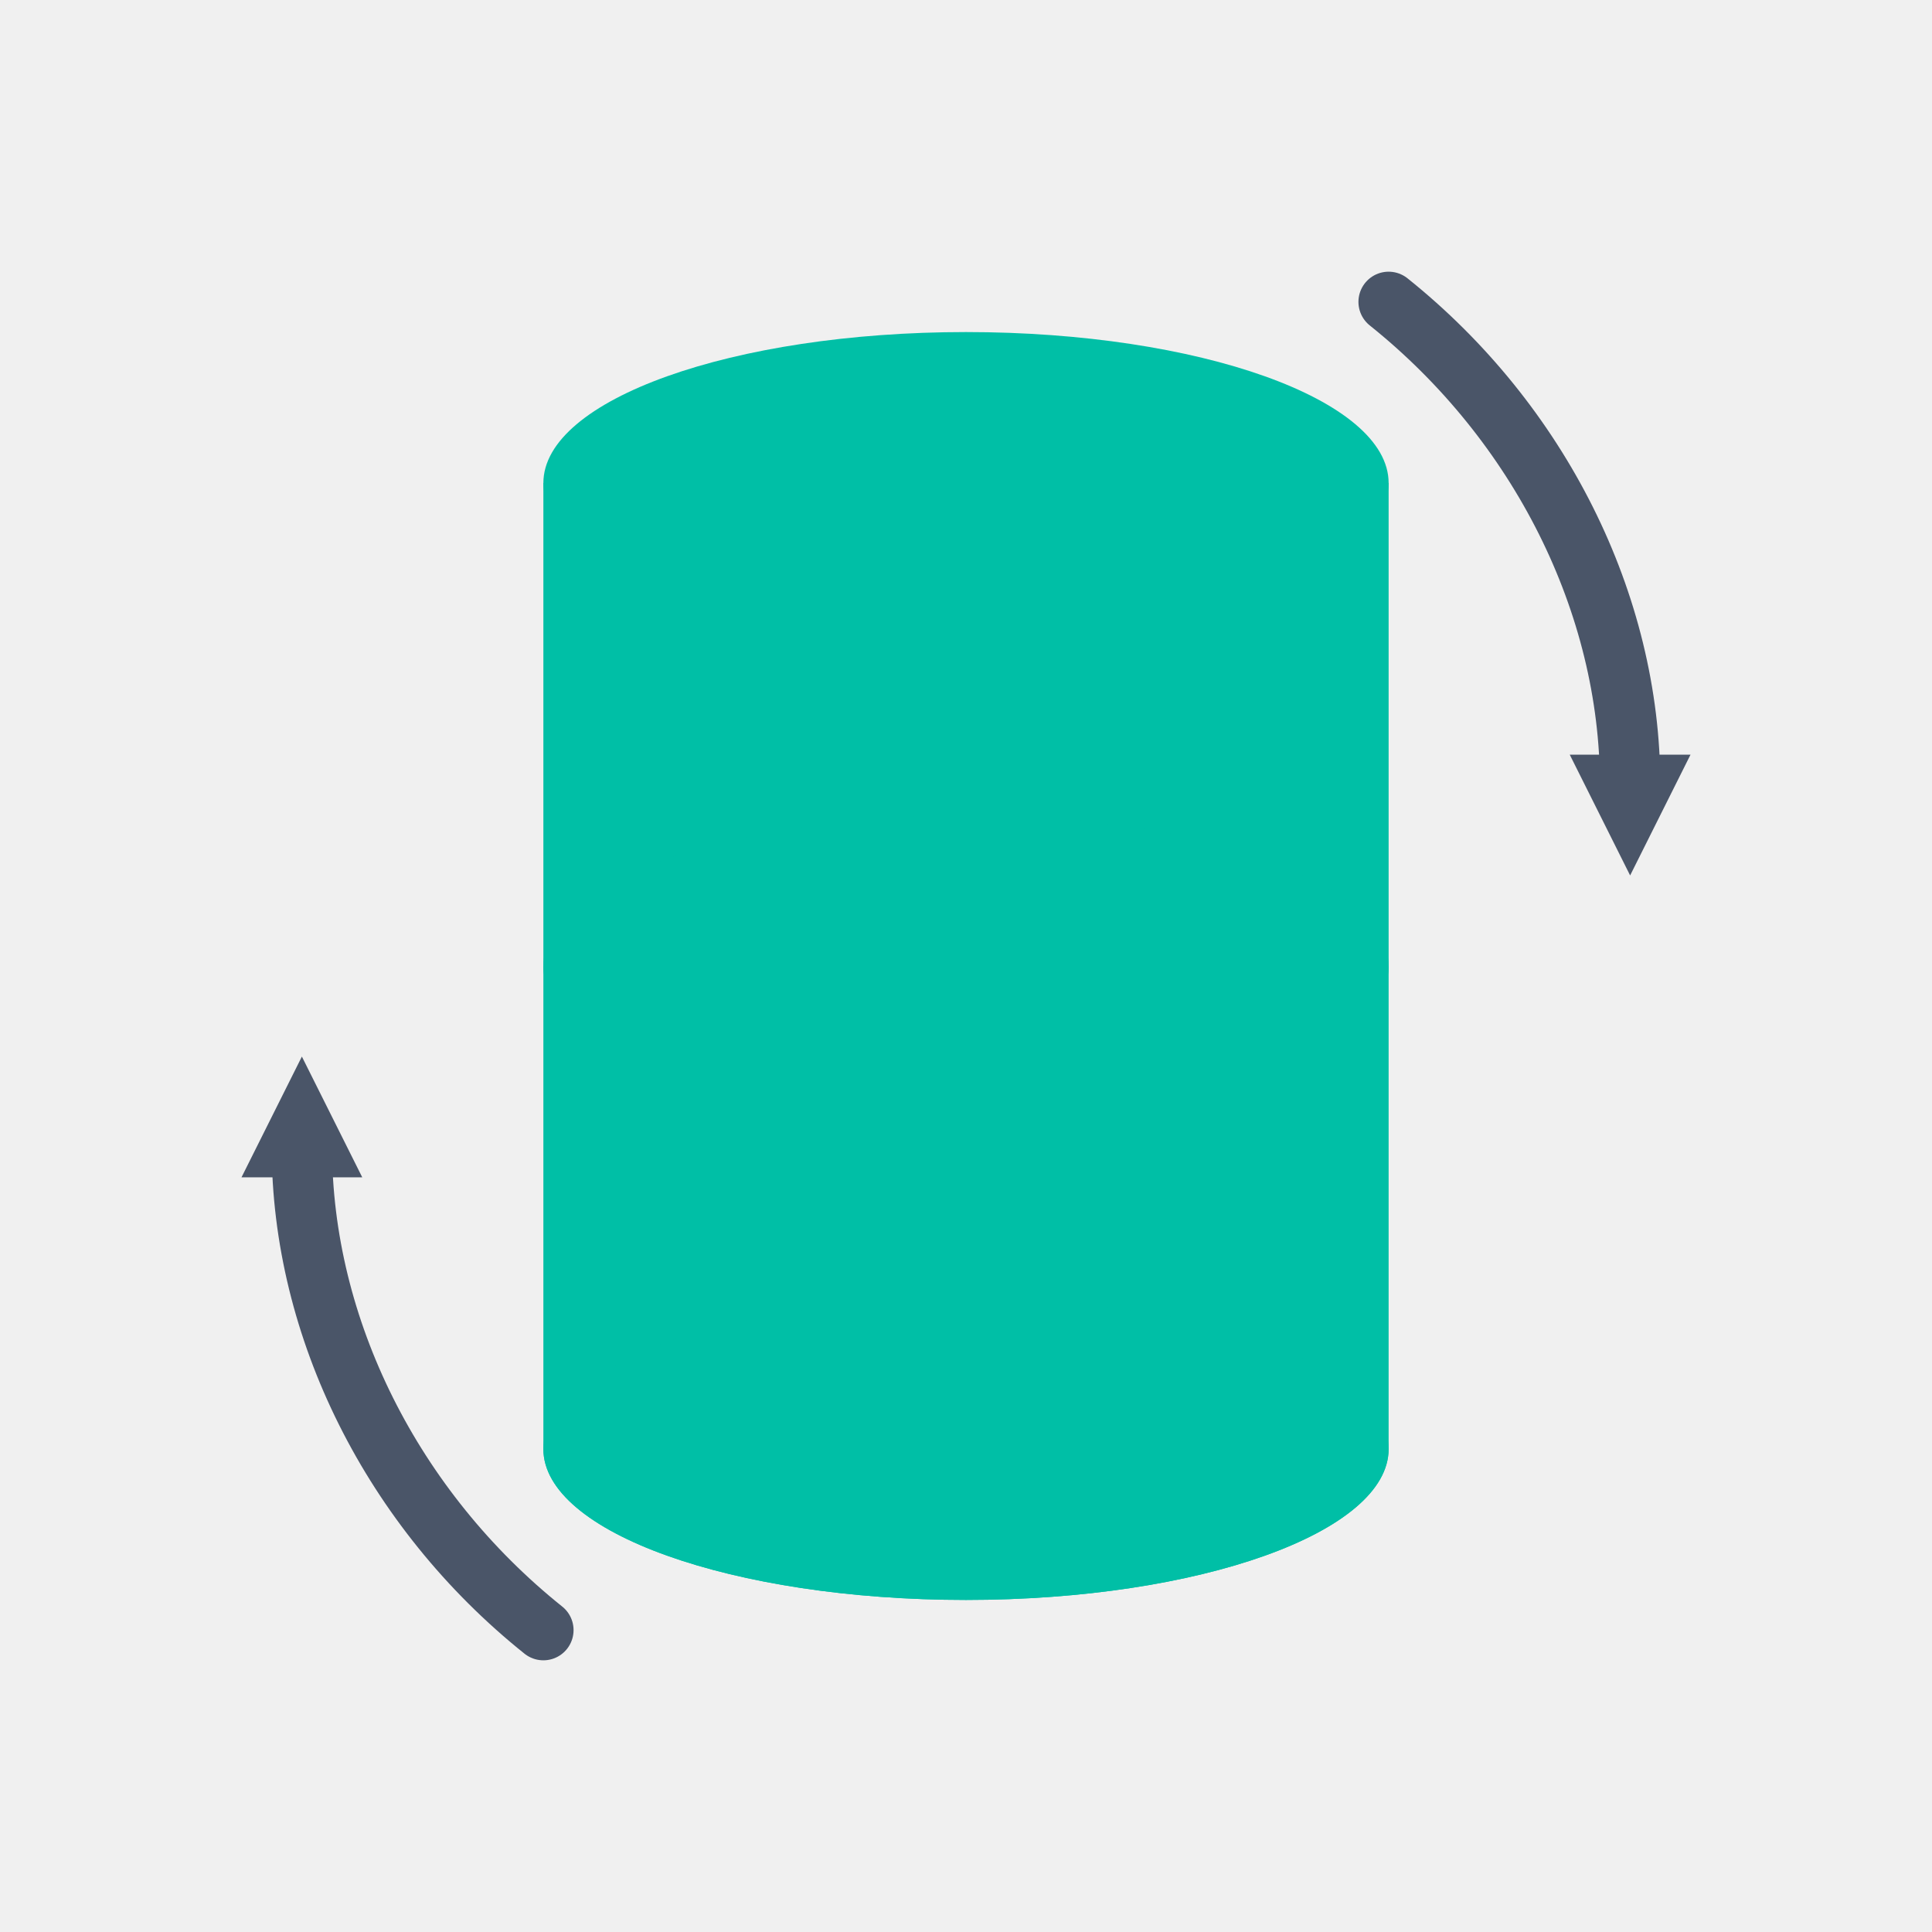
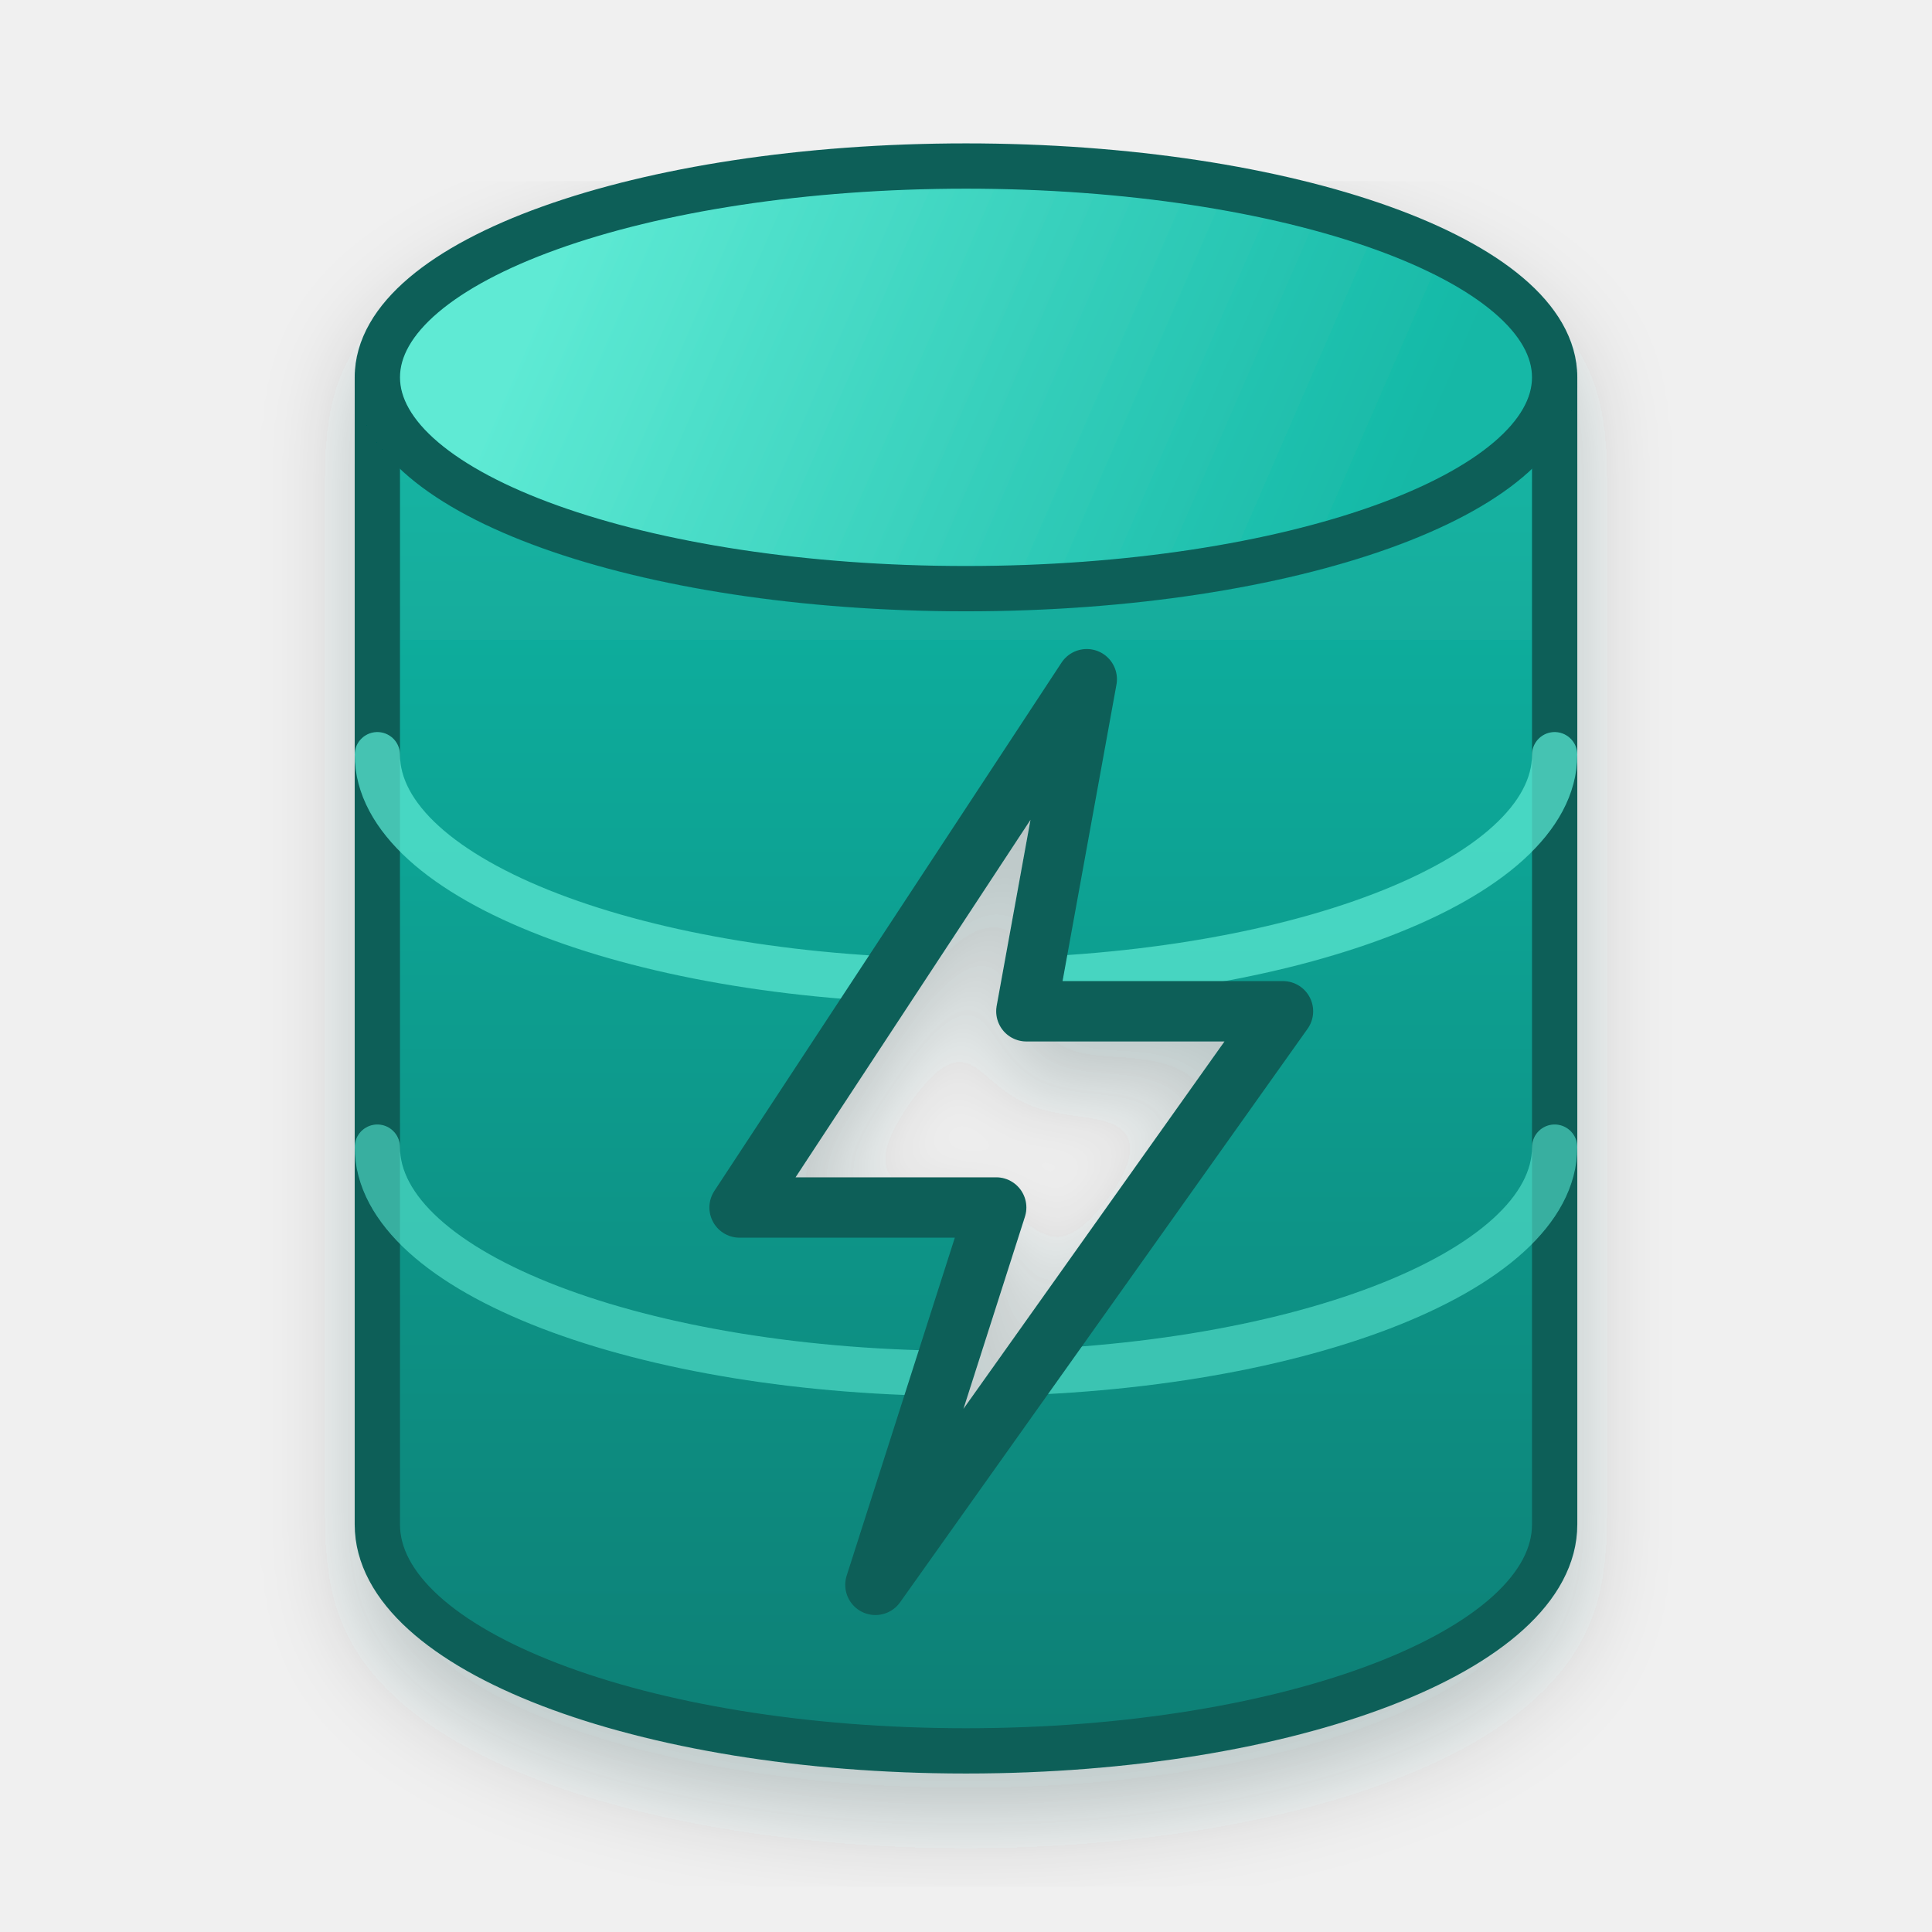
- <svg xmlns="http://www.w3.org/2000/svg" width="128" height="128" viewBox="0 0 128 128" fill="none">
-   <ellipse cx="64" cy="32" rx="28" ry="10" fill="#00BFA6" />
-   <path d="M36 32v32c0 5.5 12.5 10 28 10s28-4.5 28-10V32" fill="#00BFA6" />
-   <ellipse cx="64" cy="64" rx="28" ry="10" fill="#00BFA6" />
-   <path d="M36 64v32c0 5.5 12.5 10 28 10s28-4.5 28-10V64" fill="#00BFA6" />
-   <ellipse cx="64" cy="96" rx="28" ry="10" fill="#00BFA6" />
-   <path d="M92 20c10 8 16 20 16 32" stroke="#4A5568" stroke-width="4" fill="none" stroke-linecap="round" />
-   <polygon points="108,48 112,40 104,40" fill="#4A5568" transform="translate(0,10)" />
-   <path d="M36 108c-10-8-16-20-16-32" stroke="#4A5568" stroke-width="4" fill="none" stroke-linecap="round" />
-   <polygon points="20,80 16,88 24,88" fill="#4A5568" transform="translate(0,-10)" />
+ <svg xmlns="http://www.w3.org/2000/svg" width="128" height="128" viewBox="0 0 128 128" fill="none" role="img" aria-labelledby="routier-logo-title routier-logo-description">
+   <defs>
+     <linearGradient id="database-body" x1="64" y1="23" x2="64" y2="116" gradientUnits="userSpaceOnUse">
+       <stop stop-color="#14B8A6" />
+       <stop offset="1" stop-color="#087F75" />
+     </linearGradient>
+     <linearGradient id="database-top" x1="38" y1="15" x2="91" y2="38" gradientUnits="userSpaceOnUse">
+       <stop stop-color="#5EEAD4" />
+       <stop offset="1" stop-color="#14B8A6" />
+     </linearGradient>
+     <mask id="bolt-cutout" x="0" y="0" width="128" height="128" maskUnits="userSpaceOnUse">
+       <rect width="128" height="128" fill="white" />
+       <path d="M72 37 49 72h17l-8 25 27-38H68l4-22Z" transform="translate(0 8)" fill="black" stroke="black" stroke-width="2" stroke-linejoin="round" stroke-linecap="round" />
+     </mask>
+     <filter id="shadow" x="16" y="9" width="96" height="116" filterUnits="userSpaceOnUse" color-interpolation-filters="sRGB">
+       <feDropShadow dx="0" dy="3" stdDeviation="3" flood-color="#042F2E" flood-opacity="0.22" />
+     </filter>
+   </defs>
+   <g filter="url(#shadow)">
+     <g mask="url(#bolt-cutout)">
+       <path d="M25 25v76c0 8.3 17.5 15 39 15s39-6.7 39-15V25H25Z" fill="url(#database-body)" stroke="#075E58" stroke-width="3" stroke-linejoin="round" />
+       <ellipse cx="64" cy="25" rx="39" ry="14" fill="url(#database-top)" stroke="#075E58" stroke-width="3" />
+       <path d="M25 50c0 8.3 17.5 15 39 15s39-6.7 39-15" stroke="#5EEAD4" stroke-opacity="0.72" stroke-width="3" stroke-linecap="round" />
+       <path d="M25 76c0 8.3 17.5 15 39 15s39-6.7 39-15" stroke="#5EEAD4" stroke-opacity="0.58" stroke-width="3" stroke-linecap="round" />
+     </g>
+     <path d="M72 37 49 72h17l-8 25 27-38H68l4-22Z" transform="translate(0 8)" fill="none" stroke="#075E58" stroke-width="4" stroke-linejoin="round" stroke-linecap="round" />
+   </g>
</svg>
